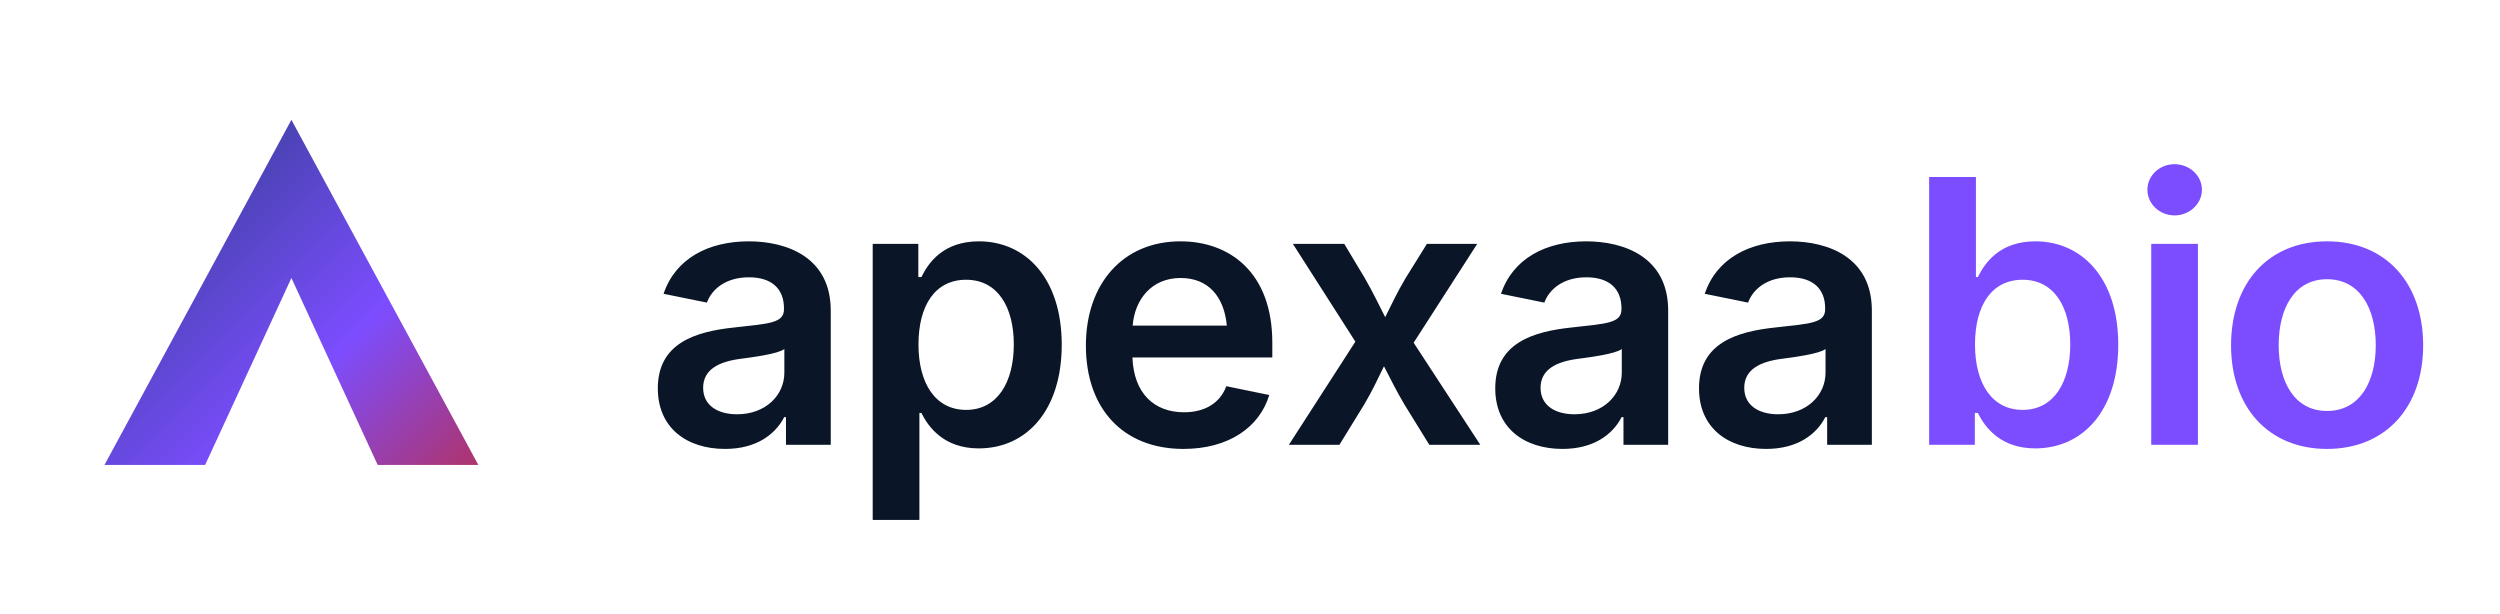
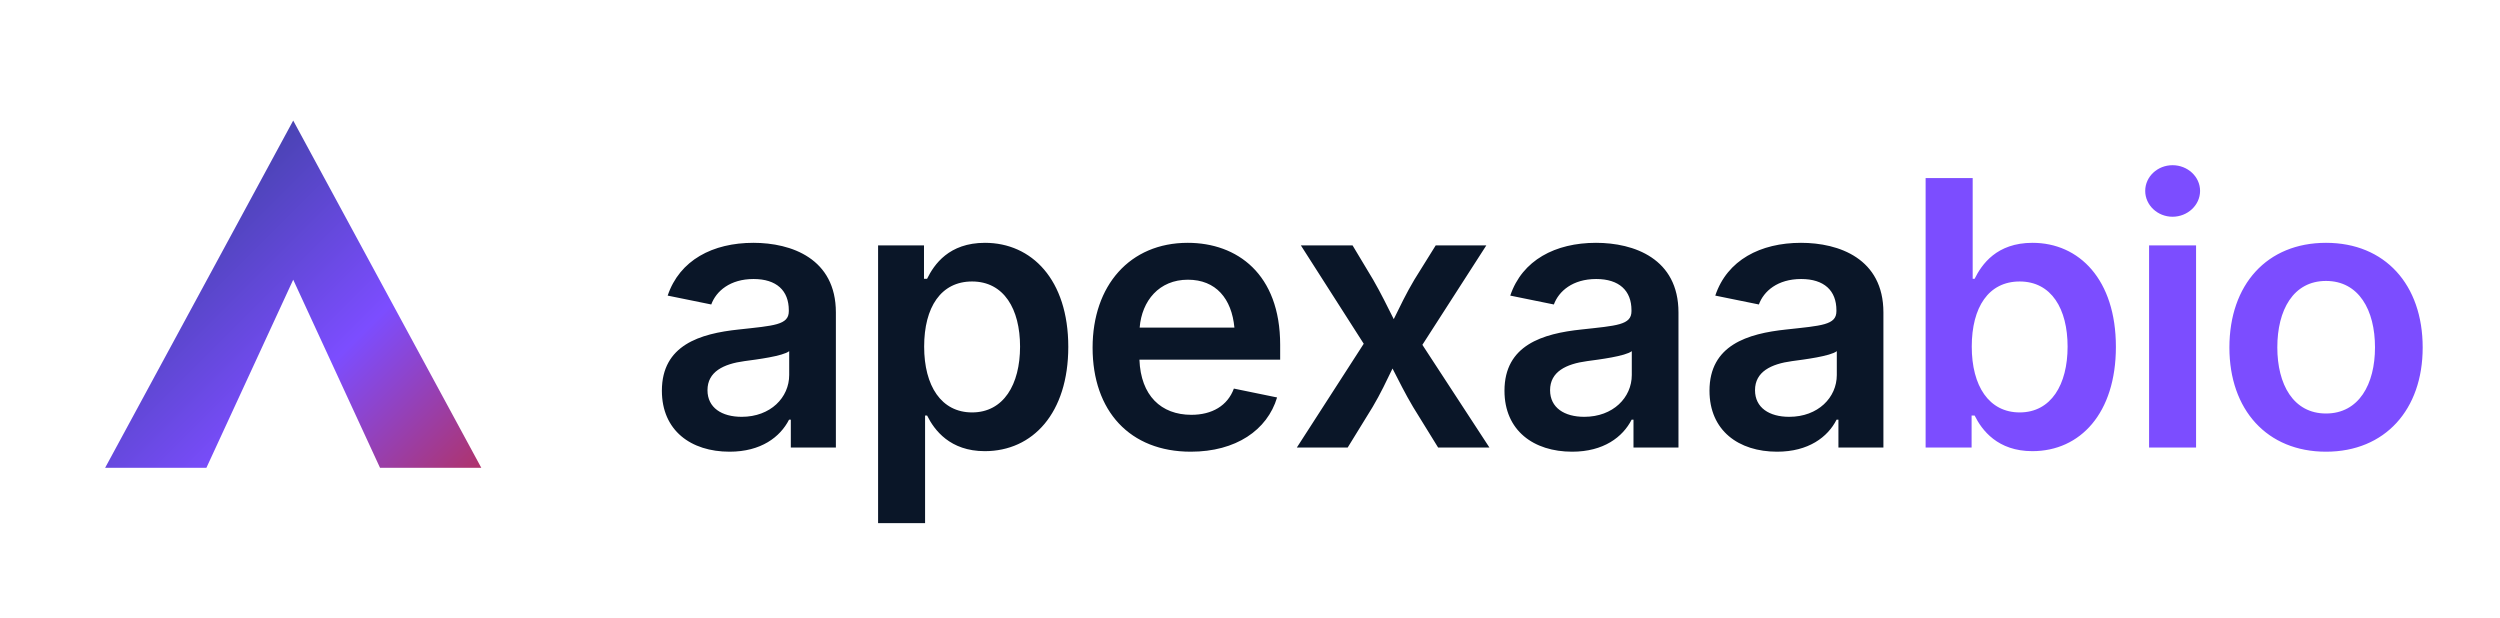
- <svg xmlns="http://www.w3.org/2000/svg" viewBox="0 0 326 80" width="815" height="200">
+ <svg xmlns="http://www.w3.org/2000/svg" viewBox="0 0 324 80" width="810" height="200">
+   <defs>
+     <linearGradient id="wm-grad" x1="0" y1="0" x2="324" y2="0" gradientUnits="userSpaceOnUse">
+       <stop offset="76.027%" stop-color="#0a1628" />
+       <stop offset="76.027%" stop-color="#7c4dff" />
+     </linearGradient>
+   </defs>
  <svg x="8" y="10" width="60" height="60" viewBox="0 0 32 32">
    <defs>
      <linearGradient id="lockup-grad" x1="0" y1="0" x2="32" y2="32" gradientUnits="userSpaceOnUse">
        <stop offset="0%" stop-color="#1a3a6b" />
        <stop offset="60%" stop-color="#7c4dff" />
        <stop offset="100%" stop-color="#c62828" />
      </linearGradient>
    </defs>
    <path d="M16 3 L29 27 L22 27 L16 14 L10 27 L3 27 Z" fill="url(#lockup-grad)" />
  </svg>
-   <path d="M94.55 58.54C98.63 58.54 101.11 56.64 102.26 54.39L102.49 54.39L102.49 58L108.33 58L108.33 40.49C108.33 33.51 102.56 31.47 97.64 31.47C92.39 31.47 88.08 33.70 86.53 38.31L92.18 39.46C92.81 37.73 94.62 36.16 97.66 36.16C100.64 36.16 102.23 37.66 102.23 40.21L102.23 40.33C102.23 42.13 100.31 42.20 95.77 42.70C90.70 43.23 85.78 44.73 85.78 50.64C85.78 55.80 89.55 58.54 94.55 58.54M96.12 54.02C93.54 54.02 91.69 52.84 91.69 50.57C91.69 48.18 93.75 47.17 96.49 46.80C98.06 46.59 101.46 46.16 102.28 45.51L102.28 48.60C102.28 51.51 99.87 54.02 96.12 54.02 M113.80 67.80L119.89 67.80L119.89 53.85L120.15 53.85C121.09 55.75 123.13 58.47 127.63 58.47C133.84 58.47 138.45 53.55 138.45 44.95C138.45 36.23 133.70 31.47 127.65 31.47C122.98 31.47 121.06 34.28 120.15 36.13L119.75 36.13L119.75 31.80L113.80 31.80M125.98 53.45C122 53.45 119.77 50.03 119.77 44.92C119.77 39.81 121.95 36.48 125.98 36.48C130.11 36.48 132.20 40.05 132.20 44.92C132.20 49.84 130.06 53.45 125.98 53.45 M154.33 58.54C160.16 58.54 164.24 55.75 165.51 51.51L159.91 50.36C159.09 52.59 157.07 53.76 154.40 53.76C150.48 53.76 147.84 51.27 147.67 46.61L165.91 46.61L165.91 44.69C165.91 35.50 160.33 31.47 153.93 31.47C146.43 31.47 141.60 37 141.60 45.06C141.60 53.27 146.43 58.54 154.33 58.54M147.70 42.46C147.98 38.97 150.23 36.25 153.95 36.25C157.59 36.25 159.63 38.71 159.98 42.46 M168.07 58L174.66 58L177.89 52.75C178.92 51.02 179.70 49.35 180.47 47.76C181.29 49.35 182.11 51.02 183.14 52.75L186.38 58L193.03 58L184.34 44.69L192.63 31.80L186.07 31.80L183.30 36.25C182.25 38.01 181.43 39.74 180.63 41.36C179.81 39.74 178.99 38.03 177.96 36.25L175.29 31.80L168.59 31.80L176.74 44.55 M203.75 58.54C207.83 58.54 210.31 56.64 211.46 54.39L211.70 54.39L211.70 58L217.53 58L217.53 40.49C217.53 33.51 211.77 31.47 206.84 31.47C201.59 31.47 197.28 33.70 195.73 38.31L201.38 39.46C202.02 37.73 203.82 36.16 206.87 36.16C209.84 36.16 211.44 37.66 211.44 40.21L211.44 40.33C211.44 42.13 209.52 42.20 204.97 42.70C199.91 43.23 194.98 44.73 194.98 50.64C194.98 55.80 198.76 58.54 203.75 58.54M205.32 54.02C202.74 54.02 200.89 52.84 200.89 50.57C200.89 48.18 202.95 47.17 205.70 46.80C207.27 46.59 210.66 46.16 211.48 45.51L211.48 48.60C211.48 51.51 209.07 54.02 205.32 54.02 M230.31 58.54C234.39 58.54 236.88 56.64 238.02 54.39L238.26 54.39L238.26 58L244.09 58L244.09 40.49C244.09 33.51 238.33 31.47 233.41 31.47C228.16 31.47 223.84 33.70 222.30 38.31L227.95 39.46C228.58 37.73 230.38 36.16 233.43 36.16C236.41 36.16 238 37.66 238 40.21L238 40.33C238 42.13 236.08 42.20 231.53 42.70C226.47 43.23 221.55 44.73 221.55 50.64C221.55 55.80 225.32 58.54 230.31 58.54M231.88 54.02C229.30 54.02 227.45 52.84 227.45 50.57C227.45 48.18 229.52 47.17 232.26 46.80C233.83 46.59 237.23 46.16 238.05 45.51L238.05 48.60C238.05 51.51 235.63 54.02 231.88 54.02" fill="#0a1628" />
-   <path d="M265.39 58.47C271.60 58.47 276.22 53.55 276.22 44.95C276.22 36.23 271.46 31.47 265.41 31.47C260.75 31.47 258.83 34.28 257.91 36.13L257.66 36.13L257.66 23.08L251.56 23.08L251.56 58L257.52 58L257.52 53.85L257.91 53.85C258.85 55.75 260.89 58.47 265.39 58.47M263.75 53.45C259.77 53.45 257.54 50.03 257.54 44.92C257.54 39.81 259.72 36.48 263.75 36.48C267.88 36.48 269.96 40.05 269.96 44.92C269.96 49.84 267.83 53.45 263.75 53.45 M280.52 58L286.61 58L286.61 31.80L280.52 31.80M283.56 28.09C285.51 28.09 287.13 26.59 287.13 24.74C287.13 22.89 285.51 21.41 283.56 21.41C281.62 21.41 280.02 22.89 280.02 24.74C280.02 26.59 281.62 28.09 283.56 28.09 M303.45 58.54C311.09 58.54 315.98 53.10 315.98 45.04C315.98 36.88 311.09 31.47 303.45 31.47C295.80 31.47 290.93 36.88 290.93 45.04C290.93 53.10 295.80 58.54 303.45 58.54M303.45 53.59C299.20 53.59 297.14 49.80 297.14 45.02C297.14 40.19 299.20 36.41 303.45 36.41C307.71 36.41 309.80 40.19 309.80 45.02C309.80 49.80 307.71 53.59 303.45 53.59" fill="#7c4dff" />
+   <path d="M94.55 58.54C98.63 58.54 101.11 56.64 102.26 54.39L102.49 54.39L102.49 58L108.33 58L108.33 40.49C108.33 33.51 102.56 31.47 97.64 31.47C92.39 31.47 88.08 33.70 86.53 38.31L92.18 39.46C92.81 37.73 94.62 36.16 97.66 36.16C100.64 36.16 102.23 37.66 102.23 40.21L102.23 40.33C102.23 42.13 100.31 42.20 95.77 42.70C90.70 43.23 85.78 44.73 85.78 50.64C85.78 55.80 89.55 58.54 94.55 58.54M96.12 54.02C93.54 54.02 91.69 52.84 91.69 50.57C91.69 48.18 93.75 47.17 96.49 46.80C98.06 46.59 101.46 46.16 102.28 45.51L102.28 48.60C102.28 51.51 99.87 54.02 96.12 54.02 M113.80 67.80L119.89 67.80L119.89 53.85L120.15 53.85C121.09 55.75 123.13 58.47 127.63 58.47C133.84 58.47 138.45 53.55 138.45 44.95C138.45 36.23 133.70 31.47 127.65 31.47C122.98 31.47 121.06 34.28 120.15 36.13L119.75 36.13L119.75 31.80L113.80 31.80M125.98 53.45C122 53.45 119.77 50.03 119.77 44.92C119.77 39.81 121.95 36.48 125.98 36.48C130.11 36.48 132.20 40.05 132.20 44.92C132.20 49.84 130.06 53.45 125.98 53.45 M154.33 58.54C160.16 58.54 164.24 55.75 165.51 51.51L159.91 50.36C159.09 52.59 157.07 53.76 154.40 53.76C150.48 53.76 147.84 51.27 147.67 46.61L165.91 46.61L165.91 44.69C165.91 35.50 160.33 31.47 153.93 31.47C146.43 31.47 141.60 37 141.60 45.06C141.60 53.27 146.43 58.54 154.33 58.54M147.70 42.46C147.98 38.97 150.23 36.25 153.95 36.25C157.59 36.25 159.63 38.71 159.98 42.46 M168.07 58L174.66 58L177.89 52.75C178.92 51.02 179.70 49.35 180.47 47.76C181.29 49.35 182.11 51.02 183.14 52.75L186.38 58L193.03 58L184.34 44.69L192.63 31.80L186.07 31.80L183.30 36.25C182.25 38.01 181.43 39.74 180.63 41.36C179.81 39.74 178.99 38.03 177.96 36.25L175.29 31.80L168.59 31.80L176.74 44.55 M203.75 58.54C207.83 58.54 210.31 56.64 211.46 54.39L211.70 54.39L211.70 58L217.53 58L217.53 40.49C217.53 33.51 211.77 31.47 206.84 31.47C201.59 31.47 197.28 33.70 195.73 38.31L201.38 39.46C202.02 37.73 203.82 36.16 206.87 36.16C209.84 36.16 211.44 37.66 211.44 40.21L211.44 40.33C211.44 42.13 209.52 42.20 204.97 42.70C199.91 43.23 194.98 44.73 194.98 50.64C194.98 55.80 198.76 58.54 203.75 58.54M205.32 54.02C202.74 54.02 200.89 52.84 200.89 50.57C200.89 48.18 202.95 47.17 205.70 46.80C207.27 46.59 210.66 46.16 211.48 45.51L211.48 48.60C211.48 51.51 209.07 54.02 205.32 54.02 M230.31 58.54C234.39 58.54 236.88 56.64 238.02 54.39L238.26 54.39L238.26 58L244.09 58L244.09 40.49C244.09 33.51 238.33 31.47 233.41 31.47C228.16 31.47 223.84 33.70 222.30 38.31L227.95 39.46C228.58 37.73 230.38 36.16 233.43 36.16C236.41 36.16 238 37.66 238 40.21L238 40.33C238 42.13 236.08 42.20 231.53 42.70C226.47 43.23 221.55 44.73 221.55 50.64C221.55 55.80 225.32 58.54 230.31 58.54M231.88 54.02C229.30 54.02 227.45 52.84 227.45 50.57C227.45 48.18 229.52 47.17 232.26 46.80C233.83 46.59 237.23 46.16 238.05 45.51L238.05 48.60C238.05 51.51 235.63 54.02 231.88 54.02 M263.39 58.47C269.60 58.47 274.22 53.55 274.22 44.95C274.22 36.23 269.46 31.47 263.41 31.47C258.75 31.47 256.83 34.28 255.91 36.13L255.66 36.13L255.66 23.08L249.56 23.08L249.56 58L255.52 58L255.52 53.85L255.91 53.85C256.85 55.75 258.89 58.47 263.39 58.47M261.75 53.45C257.77 53.45 255.54 50.03 255.54 44.92C255.54 39.81 257.72 36.48 261.75 36.48C265.88 36.48 267.96 40.05 267.96 44.92C267.96 49.84 265.83 53.45 261.75 53.45 M278.52 58L284.61 58L284.61 31.80L278.52 31.80M281.56 28.09C283.51 28.09 285.13 26.59 285.13 24.74C285.13 22.89 283.51 21.41 281.56 21.41C279.62 21.41 278.02 22.89 278.02 24.74C278.02 26.59 279.62 28.09 281.56 28.09 M301.45 58.54C309.09 58.54 313.98 53.10 313.98 45.04C313.98 36.88 309.09 31.47 301.45 31.47C293.80 31.47 288.93 36.88 288.93 45.04C288.93 53.10 293.80 58.54 301.45 58.54M301.45 53.59C297.20 53.59 295.14 49.80 295.14 45.02C295.14 40.19 297.20 36.41 301.45 36.41C305.71 36.41 307.80 40.19 307.80 45.02C307.80 49.80 305.71 53.59 301.45 53.59" fill="url(#wm-grad)" />
</svg>
